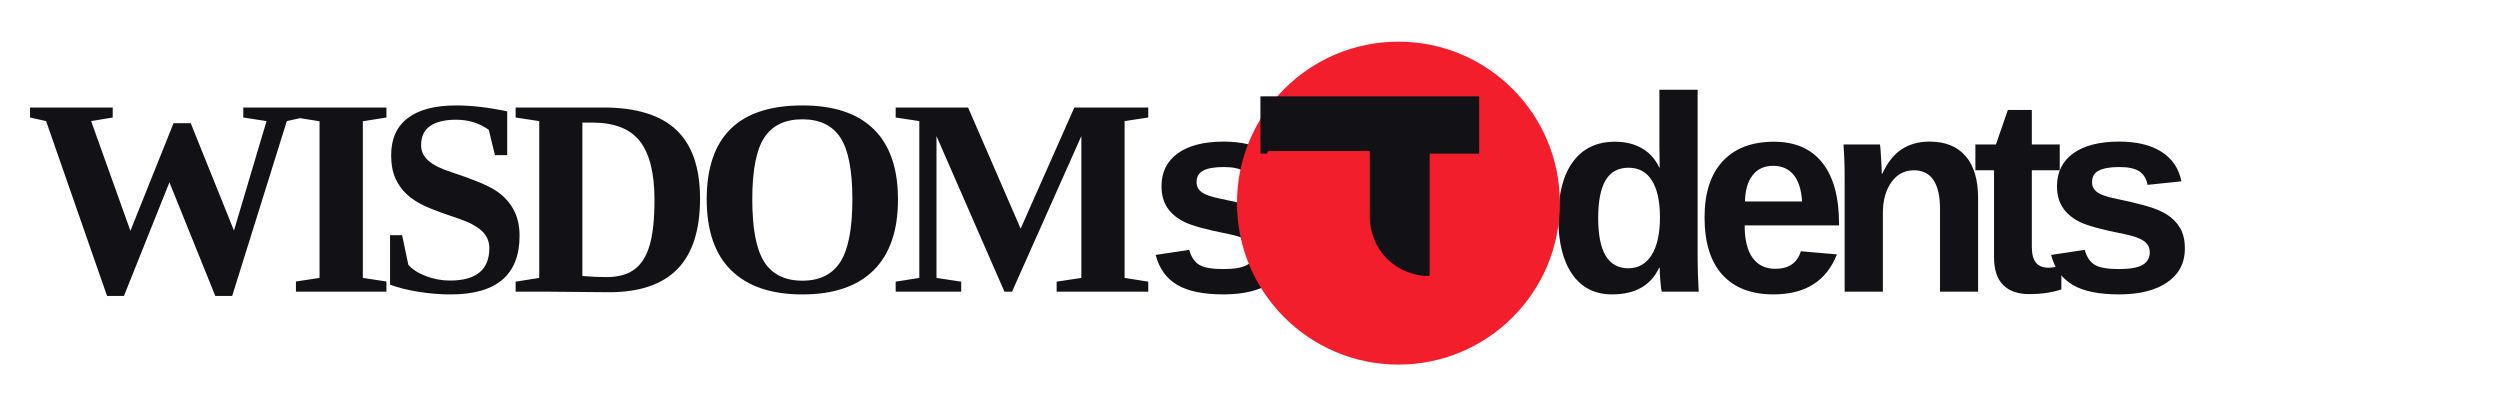
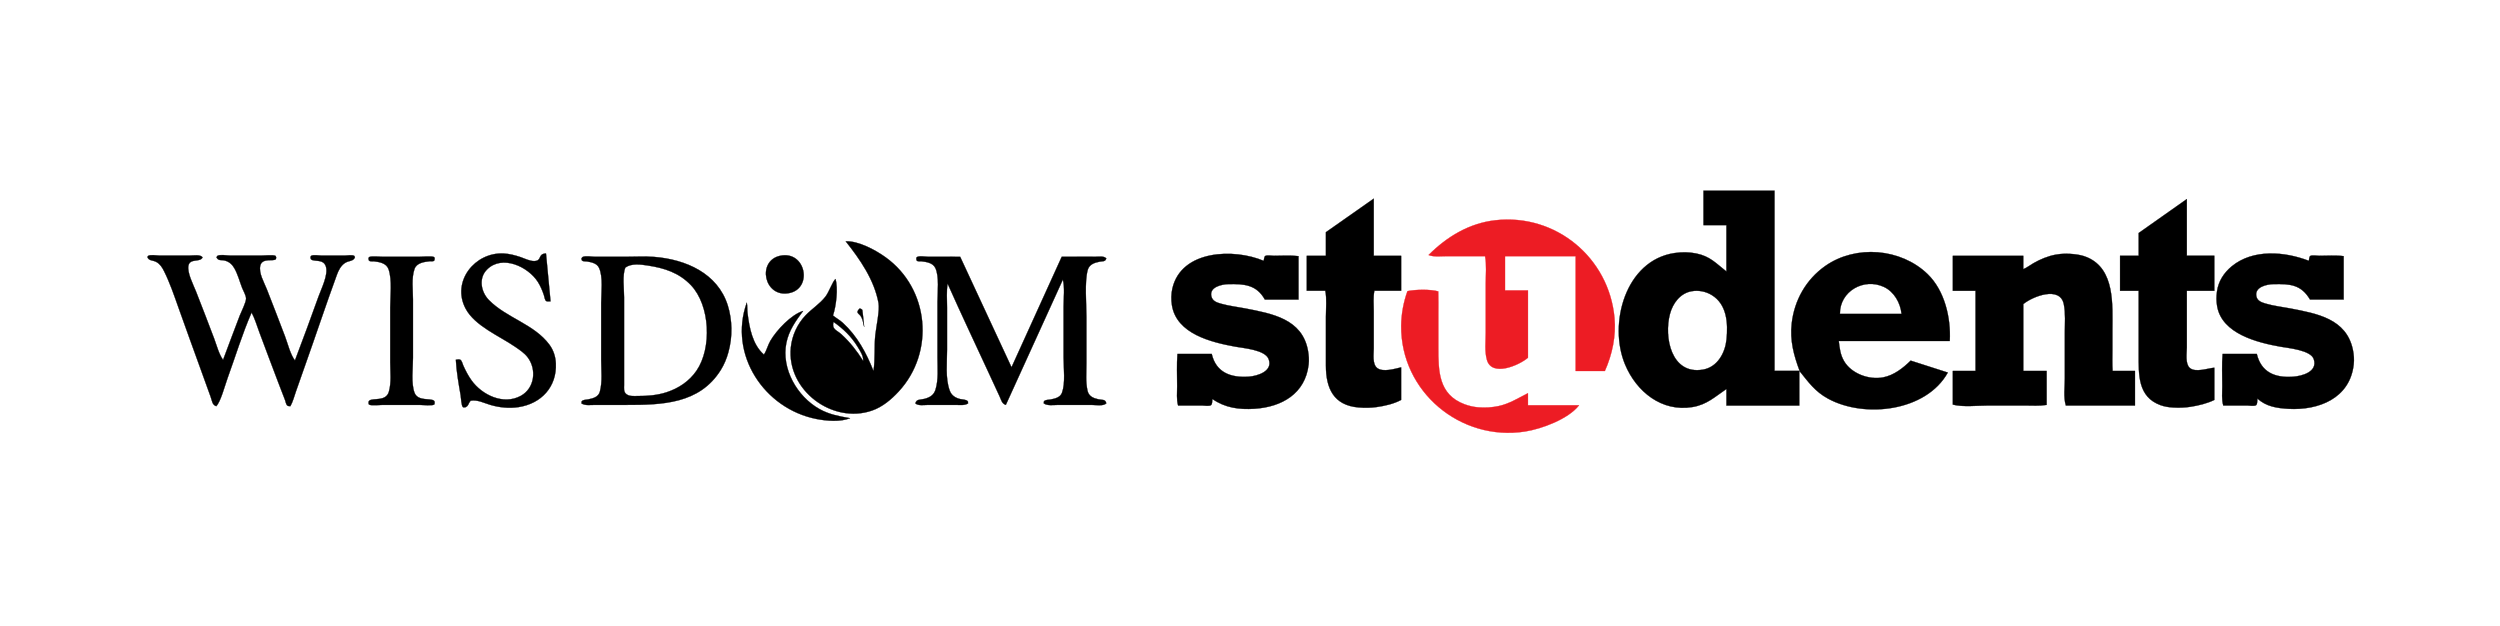
- <svg xmlns="http://www.w3.org/2000/svg" viewBox="0 0 960 156" role="img" aria-labelledby="title description">
-   <g fill="#121216">
-     <text x="10" y="112" font-family="Georgia, Times New Roman, serif" font-size="108" font-weight="700" letter-spacing="-8">WISDOM</text>
-     <text x="440" y="112" font-family="Arial Black, Arial, Helvetica, sans-serif" font-size="107" font-weight="900" letter-spacing="-9">s</text>
-     <text x="594" y="112" font-family="Arial Black, Arial, Helvetica, sans-serif" font-size="107" font-weight="900" letter-spacing="-9">dents</text>
-   </g>
-   <g transform="translate(475 16)">
-     <path d="M62 0a62 62 0 1 1 0 124A62 62 0 0 1 62 0Z" fill="#f21e2b" />
-     <path d="M31 21h62v22H74v45c0 15-10 24-24 24S26 103 26 88V43H9V21h22Z" fill="#121216" />
-     <path d="M25 42H12a49 49 0 0 0 92 48H74c-13 0-23-10-23-23V42Z" fill="#f21e2b" />
-   </g>
+ <svg xmlns="http://www.w3.org/2000/svg" viewBox="0 0 2191 548" width="2191" height="548">
+   <path d="M1555.19 167.1C1555.19 219.75 1555.19 272.4 1555.19 325.05C1562.53 325.05 1569.87 325.05 1577.2 325.05C1572.06 311.4 1568.58 298.39 1570.25 283.53C1572.53 263.2 1582.81 244.95 1599.66 233.11C1626.46 214.28 1665.93 217.61 1689.32 240.19C1704.32 254.67 1709.89 278.63 1708.75 298.84C1676.33 298.84 1643.92 298.84 1611.5 298.84C1612.21 305.05 1612.86 310.84 1616.08 316.39C1622.54 327.51 1638.01 333.09 1650.32 330.74C1659.71 328.96 1667.87 322.6 1674.5 316.05C1685.36 319.54 1696.22 323.02 1707.07 326.5C1688.12 360.67 1634.08 366.8 1602.13 349.39C1590.53 343.07 1584.87 334.8 1576.91 324.94C1576.91 335.08 1576.91 345.23 1576.91 355.38C1555.62 355.38 1534.34 355.38 1513.06 355.38C1513.06 350.55 1513.06 345.73 1513.06 340.9C1503.06 347.63 1496.03 354.59 1483.38 356.72C1456.3 361.29 1434.11 343.22 1424.18 319.36C1409.41 283.86 1424.42 228.2 1467.49 221.78C1473.85 220.83 1480.11 220.86 1486.45 222.12C1498.77 224.58 1503.91 230.8 1513.04 237.93C1513.04 224.39 1513.04 210.85 1513.04 197.31C1506.34 197.31 1499.64 197.31 1492.94 197.31C1492.94 187.24 1492.94 177.17 1492.94 167.1C1513.69 167.1 1534.44 167.1 1555.19 167.1ZM1203.95 174.08C1203.95 190.78 1203.95 207.48 1203.95 224.19C1211.95 224.19 1219.95 224.19 1227.95 224.19C1227.95 234.4 1227.95 244.6 1227.95 254.81C1220.13 254.81 1212.32 254.81 1204.5 254.81C1203.34 260.46 1203.95 266.69 1203.95 272.5C1203.95 283.5 1203.95 294.5 1203.95 305.5C1203.95 310.36 1202.55 319.07 1206.97 322.54C1211.94 326.44 1222.4 323.25 1227.94 321.94C1227.94 331.46 1227.94 340.98 1227.94 350.5C1221.49 353.99 1213.66 355.71 1206.45 356.75C1201.25 357.49 1195.72 357.51 1190.5 357.07C1168.79 355.22 1162.05 340.31 1162.03 320.5C1162.02 306.17 1162.03 291.83 1162.03 277.5C1162.03 270.12 1162.93 262 1161.5 254.81C1156.08 254.81 1150.66 254.81 1145.25 254.81C1145.25 244.6 1145.25 234.4 1145.25 224.19C1150.84 224.19 1156.43 224.19 1162.02 224.19C1162.02 217.29 1162.02 210.4 1162.02 203.5C1175.99 193.69 1189.97 183.89 1203.95 174.08ZM1916.53 174.47C1916.53 191.03 1916.53 207.59 1916.53 224.15C1924.56 224.15 1932.6 224.15 1940.64 224.15C1940.64 234.38 1940.64 244.62 1940.64 254.85C1932.6 254.85 1924.57 254.85 1916.53 254.85C1916.53 271.4 1916.53 287.95 1916.53 304.5C1916.53 309.4 1914.97 318.74 1919.08 322.42C1923.97 326.8 1935 322.72 1940.66 322.26C1940.66 331.68 1940.66 341.09 1940.66 350.5C1934.13 353.66 1927.05 355.32 1919.93 356.48C1914.83 357.3 1909.66 357.43 1904.5 357.14C1900.77 356.93 1897.01 356.36 1893.48 355.08C1873.5 347.84 1874.32 328.37 1874.32 310.5C1874.32 291.95 1874.32 273.41 1874.32 254.86C1868.89 254.86 1863.46 254.86 1858.03 254.86C1858.03 244.62 1858.03 234.38 1858.03 224.14C1863.47 224.14 1868.9 224.14 1874.33 224.14C1874.33 217.5 1874.33 210.86 1874.33 204.22C1888.4 194.3 1902.46 184.38 1916.53 174.47ZM732.2 244.5C734.67 252.6 732.81 268.47 730.01 276.5C732.78 278.76 735.94 280.46 738.61 282.9C751.27 294.46 759.3 309.35 765.5 325.14C767.13 315.13 766.02 303.84 767.13 293.5C767.9 286.33 771.1 271.94 769.93 265.54C766.22 245.28 753.68 227.22 741.18 211.5C752.3 211.02 767.21 219.06 776.09 225.45C814.43 252.97 819.51 308.62 787.6 343.12C781.12 350.12 773.44 356.6 764.35 359.78C729.43 371.99 689.31 341.83 693.08 304.5C694.13 294.12 698.74 284.01 705.94 276.44C711.54 270.57 718.43 266.4 723.45 259.93C726.51 255.99 729.67 246.73 732.2 244.5ZM478.5 222.12C479.83 236.1 481.17 250.08 482.5 264.07C481.43 264.06 479.68 264.43 478.71 263.84C477.43 263.07 477.14 260.04 476.7 258.73C475.37 254.74 473.68 250.67 471.42 247.11C462.89 233.69 439.99 222.87 426.76 236.26C419.21 243.89 421.55 255.92 428.51 263C443.9 278.66 468.04 283.98 481.48 302.04C485.06 306.86 486.88 312.58 487.14 318.5C488.06 338.97 474.47 353.72 454.45 356.79C446.19 358.06 437.6 357.17 429.64 354.81C423.86 353.11 418.63 350.17 412.5 351.15C410.17 353.81 410.79 355.91 407.5 357.07C406.67 356.79 406.49 357.29 405.73 356.81C404.36 355.93 404.01 348.34 403.72 346.62C401.98 336.38 400.02 325.64 399.5 315.26C400.71 315.17 402.13 314.68 403.31 315.22C404.78 315.89 405.44 319.09 406.06 320.46C408.07 324.91 410.36 329.32 413.2 333.29C422.47 346.22 441.21 355.23 456.4 346.94C468.6 340.29 470.56 323.77 462.42 313.1C459.55 309.34 455.39 306.62 451.55 303.97C437.71 294.42 416.09 285.67 408.04 270.43C395.5 246.7 416.24 220.81 441.5 222.16C446.5 222.42 451.51 223.75 456.23 225.33C459.99 226.59 464.45 229.01 468.48 228.8C475.28 228.45 471.01 222.48 478.5 222.12ZM1107.5 228.61C1107.8 227.54 1107.88 225.02 1108.81 224.39C1110.32 223.35 1114.7 224.17 1116.5 224.17C1123.59 224.17 1131.01 223.58 1138.02 224.5C1138.02 237.16 1138.02 249.83 1138.02 262.49C1128.18 262.49 1118.34 262.49 1108.5 262.49C1101.21 249.5 1090.44 248.72 1076.5 249.01C1070.86 249.13 1059.63 251.52 1061.65 259.73C1062.71 264.02 1066.56 265.17 1070.37 266.24C1077.24 268.17 1084.31 268.94 1091.28 270.29C1114.8 274.86 1141.34 279.45 1146.32 307.33C1147.03 311.34 1147.35 315.41 1146.88 319.5C1143.91 345.08 1123.28 356.7 1099.5 358.23C1086.03 359.1 1073.61 357.43 1062.5 349.64C1062.33 351.1 1062.58 354.07 1061.33 355.05C1059.85 356.21 1055.32 355.39 1053.5 355.39C1046.5 355.39 1039.5 355.39 1032.5 355.39C1030.97 350.12 1031.66 344.06 1031.66 338.5C1031.66 329.1 1031.19 319.55 1031.92 310.18C1041.93 310.18 1051.95 310.18 1061.96 310.18C1065.75 326.57 1078.76 331.21 1094.5 330.1C1102.13 329.56 1115.96 325.27 1111.81 314.66C1108.64 306.55 1090.04 305.17 1082.54 303.8C1061.64 299.98 1031.1 292.64 1027.08 267.49C1026.32 262.73 1026.39 257.6 1027.45 252.91C1035.21 218.83 1081.68 217.6 1107.5 228.61ZM1851.5 325.1C1858.03 325.1 1864.56 325.1 1871.09 325.1C1871.09 335.19 1871.09 345.29 1871.09 355.39C1850.9 355.39 1830.7 355.39 1810.5 355.39C1808.3 348.23 1809.61 339.09 1809.61 331.5C1809.61 318.17 1809.61 304.83 1809.61 291.5C1809.61 283.3 1810.34 274.71 1808.73 266.62C1805.47 250.32 1781.48 259.71 1773.22 266.5C1773.22 286.03 1773.22 305.57 1773.22 325.1C1780.04 325.1 1786.86 325.1 1793.68 325.1C1793.68 335.02 1793.68 344.93 1793.68 354.85C1787.44 355.9 1780.85 355.39 1774.5 355.39C1763.83 355.39 1753.17 355.39 1742.5 355.39C1733.02 355.39 1720.41 356.91 1711.46 354.6C1711.46 344.76 1711.46 334.92 1711.46 325.08C1718.09 325.08 1724.73 325.08 1731.37 325.08C1731.37 301.67 1731.37 278.26 1731.37 254.86C1724.74 254.86 1718.11 254.86 1711.48 254.86C1711.48 244.63 1711.48 234.41 1711.48 224.18C1732.06 224.18 1752.64 224.18 1773.21 224.18C1773.21 228.1 1773.21 232.01 1773.21 235.93C1776.36 234.57 1779.17 232.38 1782.19 230.63C1788.14 227.21 1794.83 224.43 1801.59 223.19C1806.89 222.21 1812.21 222.16 1817.53 222.74C1821.59 223.19 1825.29 223.86 1829.08 225.46C1853.81 235.89 1851.32 267.51 1851.32 289.5C1851.32 295.17 1851.32 300.83 1851.32 306.5C1851.32 312.68 1851.07 318.93 1851.5 325.1ZM2023.5 228.59C2023.75 227.41 2023.69 225.03 2024.75 224.33C2026.27 223.34 2030.7 224.17 2032.5 224.17C2039.57 224.17 2046.99 223.56 2053.98 224.5C2053.98 237.17 2053.98 249.83 2053.98 262.5C2044.15 262.5 2034.33 262.5 2024.5 262.5C2016.63 249.3 2007.02 248.74 1992.5 249.01C1986.59 249.13 1975.53 251.49 1977.54 259.95C1978.44 263.77 1982.16 265.05 1985.49 266.04C1992.62 268.17 2000.01 268.92 2007.25 270.32C2030.55 274.83 2056.4 279.29 2062.06 306.49C2062.94 310.73 2063.26 315.12 2062.78 319.47C2059.48 349.11 2032.06 359.8 2005.5 358.29C1995.76 357.73 1985.81 356.29 1978.5 349.29C1978.18 350.76 1978.47 354.07 1977.28 355.05C1975.86 356.22 1971.27 355.39 1969.5 355.39C1962.5 355.39 1955.5 355.39 1948.5 355.39C1946.9 350.16 1947.61 344.05 1947.61 338.5C1947.61 329.11 1947.12 319.54 1947.89 310.18C1957.88 310.18 1967.87 310.18 1977.86 310.18C1981.68 326.24 1993.73 331.25 2009.5 330.17C2017.42 329.63 2031.52 325.95 2027.77 314.71C2025.14 306.83 2005.51 305.07 1998.53 303.83C1978.38 300.25 1947.34 292.52 1943.12 268.47C1942.33 263.95 1942.35 260.01 1942.96 255.5C1944.15 246.6 1949 239.09 1955.87 233.42C1974.49 218.05 2002.33 220.4 2023.5 228.59ZM177.53 225.5C175.71 230.22 166.66 226.13 165.18 232.58C163.76 238.82 169.51 249.67 171.85 255.62C177.23 269.29 182.49 283.03 187.7 296.77C189.99 302.81 191.77 310.21 195.5 315.41C200.39 302.48 205.13 289.5 210.12 276.61C211.46 273.17 215.74 264.91 215.65 261.57C215.57 258.74 213.23 254.97 212.21 252.32C210.02 246.67 208.43 240.39 205.41 235.11C203.56 231.85 200.89 229.38 197.18 228.41C193.53 227.46 191.51 228.95 189.7 225.5C190.11 225.16 190.16 224.44 190.63 224.18C193.04 222.85 198.76 223.95 201.5 223.95C210.83 223.95 220.17 223.95 229.5 223.95C231.76 223.95 239.67 223.2 241.31 224.18C243.14 225.29 240.52 224.03 242.08 225.5C241.79 226.17 242.13 226.57 241.68 227.17C240.02 229.33 229.97 225.74 228.17 232.57C226.44 239.15 231.54 247.58 233.88 253.58C239.23 267.27 244.56 280.98 249.76 294.73C252.07 300.82 254.56 311.02 258.5 315.87C265.65 297.25 272.42 278.46 279.22 259.7C281.7 252.86 287.75 240.95 285.67 233.77C283.63 226.75 275.82 229.52 272.85 227.49C272.04 226.94 272.38 226.3 272.07 225.5C273.39 224.15 271.16 225.22 272.74 224.21C274.58 223.04 279.36 223.95 281.5 223.95C288.5 223.95 295.5 223.95 302.5 223.95C304.46 223.95 308.59 223.16 310.31 224.18C312.14 225.29 309.52 224.03 311.08 225.5C309.57 229.33 305.79 228.11 302.15 230.61C298.67 232.99 296.7 236.87 295.28 240.74C285.58 267.24 276.72 294.06 267.24 320.67C264.6 328.06 262.06 335.48 259.43 342.87C257.89 347.22 256.74 351.95 254.5 355.97C253.59 355.81 252.77 356.07 251.93 355.51C250.73 354.71 250.3 351.95 249.83 350.67C247.96 345.59 245.93 340.56 243.99 335.51C238.34 320.79 232.87 306 227.32 291.24C225.16 285.48 223.41 279.32 220.5 273.89C212.32 292.59 206.28 312.56 199.31 331.76C197.2 337.58 193.32 352.31 189.5 356C185.9 354.78 185.93 351.39 184.62 347.8C181.67 339.73 178.78 331.65 175.86 323.57C169.32 305.46 162.73 287.39 156.29 269.24C152.52 258.63 148.85 247.78 143.81 237.69C142.16 234.38 140.29 231.37 136.94 229.56C133.97 227.95 130.56 228.66 129.25 225.5C130.34 224.28 128.45 225.2 129.8 224.29C131.77 222.94 137.16 223.95 139.5 223.95C148.5 223.95 157.5 223.95 166.5 223.95C170.01 223.95 175.46 222.87 177.53 225.5ZM683.64 224.18C706.2 219.3 712.68 252.9 691.46 256.91C669.49 261.05 663.25 228.59 683.64 224.18ZM381 226.5C380.69 227.36 381.1 228.04 380.22 228.65C379.4 229.22 377.46 228.9 376.5 228.99C371.65 229.47 365.07 230.45 363.26 235.74C360.46 243.92 361.93 253.96 361.93 262.5C361.93 279.5 361.93 296.5 361.93 313.5C361.93 322.46 360.14 335.94 363.3 344.23C366.23 351.9 377.38 348.76 380.28 351.13C381.19 351.87 380.71 352.55 381 353.5C379.56 354.75 381.87 353.8 380.25 354.68C378.38 355.7 370.01 354.86 367.5 354.86C356.83 354.86 346.17 354.86 335.5 354.86C333.08 354.86 325.58 355.65 323.73 354.68C321.92 353.75 324.51 354.82 322.89 353.5C323.22 352.5 322.73 351.9 323.68 351.12C326.96 348.45 338.21 352.23 340.8 343.32C343.15 335.2 342 325.86 342 317.5C342 301.5 342 285.5 342 269.5C342 259.44 343.82 245.39 340.53 235.96C338.64 230.57 332.52 229.55 327.5 229.01C326.51 228.9 324.61 229.24 323.75 228.66C322.82 228.03 323.25 227.4 322.89 226.5C324.54 225.04 321.77 226.32 323.69 225.24C325.43 224.26 333.16 225.02 335.5 225.02C346.17 225.02 356.83 225.02 367.5 225.02C369.91 225.02 378.55 224.22 380.28 225.24C381.97 226.24 379.55 225.13 381 226.5ZM509.56 353.5C510.14 352.13 509.05 352.91 509.92 351.67C510.9 350.26 513.99 350.32 515.5 350.01C519.75 349.16 524.43 347.98 525.72 343.25C528.09 334.51 526.88 324.47 526.88 315.5C526.88 298.83 526.88 282.17 526.88 265.5C526.88 256.87 528.76 242.3 524.91 234.57C523.01 230.74 518.39 229.77 514.47 229.15C513.22 228.95 510.94 229.32 510.05 228.24C509.25 227.27 510.13 227.62 509.56 226.5C510 226.18 510.11 225.48 510.59 225.24C513.15 223.95 518.65 225.02 521.5 225.02C530.5 225.02 539.5 225.02 548.5 225.02C556.77 225.02 565.26 224.49 573.5 225.16C600.96 227.38 628.92 239.45 637.8 267.6C639.78 273.88 640.86 280.9 641 287.5C641.15 294.72 640.23 301.85 638.33 308.78C636.85 314.17 634.67 319.49 631.7 324.24C613 354.17 580.13 354.86 548.5 354.86C539.5 354.86 530.5 354.86 521.5 354.86C517.45 354.86 512.75 355.67 509.56 353.5ZM841.5 225.06C856.5 257.33 871.5 289.61 886.5 321.88C901.17 289.6 915.83 257.32 930.5 225.04C940.17 225 949.83 225.02 959.5 225.02C962.84 225.02 967.52 224.08 969.56 226.5C968.65 229.5 966.61 228.8 963.71 229.33C959.2 230.15 954.54 231.77 953.24 236.71C950.41 247.44 952.14 265.92 952.14 277.5C952.14 291.17 952.14 304.83 952.14 318.5C952.14 326.37 951.36 334.72 953.11 342.45C954.19 347.25 958.1 348.96 962.52 349.92C965.96 350.67 968.83 349.68 969.56 353.5C966.95 356.16 960.23 354.86 956.5 354.86C946.83 354.86 937.17 354.86 927.5 354.86C923.36 354.86 917.88 355.85 914.74 353.5C915.15 352.41 914.38 352.67 915.04 351.67C915.93 350.33 919.03 350.41 920.5 350.14C924.42 349.4 929.13 348.46 930.71 344.24C933.85 335.81 932.12 322.56 932.12 313.5C932.12 298.5 932.12 283.5 932.12 268.5C932.12 260.99 933.27 252.27 931.5 245.03C914.83 281.64 898.17 318.25 881.5 354.86C878.07 353.84 877.53 350.64 876.07 347.45C873.25 341.27 870.38 335.12 867.52 328.96C855.14 302.21 842.5 275.52 830.5 248.59C829.34 255.34 830 262.63 830 269.5C830 281.83 830 294.17 830 306.5C830 317.94 828.35 331.31 832.3 342.25C833.87 346.59 837.28 348.72 841.62 349.76C843.29 350.16 847.01 350.11 848.1 351.67C849 352.95 847.86 352.09 848.47 353.5C845.43 355.54 841.35 354.86 837.5 354.86C829.5 354.86 821.5 354.86 813.5 354.86C809.9 354.86 804.71 355.85 802.23 353.5C803.19 349.61 806.49 350.51 810.14 349.57C814.88 348.36 818.4 346.29 819.89 341.45C822.57 332.75 821.61 322.5 821.61 313.5C821.61 297.17 821.61 280.83 821.61 264.5C821.61 256.27 823.33 242.18 819.69 234.78C817.51 230.35 811.95 229.5 807.5 229.02C806.54 228.91 804.59 229.23 803.77 228.66C802.89 228.04 803.31 227.37 803 226.5C804.45 225.13 802.03 226.24 803.72 225.24C805.8 224.01 811.1 225.02 813.5 225.02C822.83 225.02 832.17 224.95 841.5 225.06ZM548.07 234.5C545.28 240.83 546.95 253.32 546.95 260.5C546.95 279.83 546.95 299.17 546.95 318.5C546.95 324.83 546.94 331.17 546.95 337.5C546.95 340.07 546.46 343.05 548.49 345.01C551.13 347.56 555.13 347.08 558.5 347.08C567.26 347.1 575.95 346.49 584.31 343.74C594.85 340.27 604.1 334.09 610.42 324.89C624.06 305.02 622.37 267.59 605.55 249.94C595.07 238.96 582.21 234.89 567.62 232.68C561.53 231.76 553.3 230.6 548.07 234.5ZM1666.5 275.11C1665.63 265.61 1660.01 255.63 1651.06 251.46C1633.45 243.25 1612.29 255.29 1612.5 275.11C1630.5 275.11 1648.5 275.11 1666.5 275.11ZM1482.59 255.22C1472.54 256.94 1466.05 265.79 1463.56 275.12C1458.11 295.46 1464.66 328.73 1492.46 323.94C1505.26 321.73 1511.95 309.19 1513.12 297.5C1514.54 283.33 1513.6 266.65 1500.02 258.49C1494.83 255.37 1488.59 254.19 1482.59 255.22ZM654.5 265.2C655.09 268.28 654.78 271.36 655.16 274.48C656.69 287.05 659.44 302.04 669.5 310.76C671.95 307.17 672.9 302.51 675.16 298.67C680.66 289.32 693.34 275.73 703.87 272.5C697.39 281.24 691.36 289.59 689.15 300.54C684.59 323.09 698.57 347.44 718.08 358.42C726.61 363.23 735.49 364.86 744.98 366.5C736.43 369.96 724.33 368.92 715.45 367.17C669.82 358.18 638.17 310.68 654.5 265.2ZM753.5 270.28C754.31 270.67 755.31 270.85 755.78 271.73C755.83 271.84 757.43 286.21 757.36 286.5C756.68 283.86 756.15 280.1 754.76 277.7C752.87 274.43 749.17 274.41 753.5 270.28ZM730.5 282.1C728.72 288.7 733.26 289.17 737.46 293.03C745.02 299.97 751.08 307.67 756.5 316.35C756.8 311.97 753.94 307.7 751.6 303.87C746.1 294.87 739.04 288.15 730.5 282.1Z" fill="#000000" fill-rule="evenodd" stroke="#000000" stroke-width="0.25" stroke-linejoin="round" />
+   <path d="M1406.5 325.14C1397.96 325.14 1389.43 325.14 1380.89 325.14C1380.89 291.6 1380.89 258.05 1380.89 224.5C1360.26 224.5 1339.63 224.5 1319 224.5C1319 234.5 1319 244.5 1319 254.5C1325.7 254.5 1332.4 254.5 1339.1 254.5C1339.1 274.17 1339.1 293.83 1339.1 313.5C1331.35 320.19 1307.44 330.54 1303.14 315.42C1301 307.89 1302.08 299.25 1302.08 291.5C1302.08 277.17 1302.08 262.83 1302.08 248.5C1302.08 240.67 1302.97 232.15 1301.5 224.5C1290.5 224.48 1279.5 224.5 1268.5 224.5C1263.18 224.5 1256.8 225.41 1252.01 223.5C1268.08 207.45 1287.54 195.63 1310.5 193.04C1363.46 187.07 1410.06 225.79 1414.94 278.5C1416.41 294.44 1412.98 310.64 1406.5 325.14ZM1233.5 255.16C1240.31 253.67 1253.9 253.45 1260.5 255.38C1260.69 262.08 1260.56 268.8 1260.56 275.5C1260.56 285.17 1260.56 294.83 1260.56 304.5C1260.56 325.14 1260.66 345.66 1283.3 354.22C1287.19 355.69 1291.33 356.68 1295.5 357C1301.5 357.47 1307.57 357.14 1313.45 355.87C1322.89 353.84 1330.64 348.83 1339.09 344.6C1339.09 348.13 1339.09 351.65 1339.09 355.17C1354.01 355.17 1368.94 355.17 1383.87 355.17C1374.51 367.28 1351.12 375.9 1336.52 378.18C1280 386.98 1227.49 343.28 1228 285.5C1228.1 275.24 1230.01 264.79 1233.5 255.16Z" fill="#ED1C24" fill-rule="evenodd" stroke="#ED1C24" stroke-width="0.25" stroke-linejoin="round" />
</svg>
